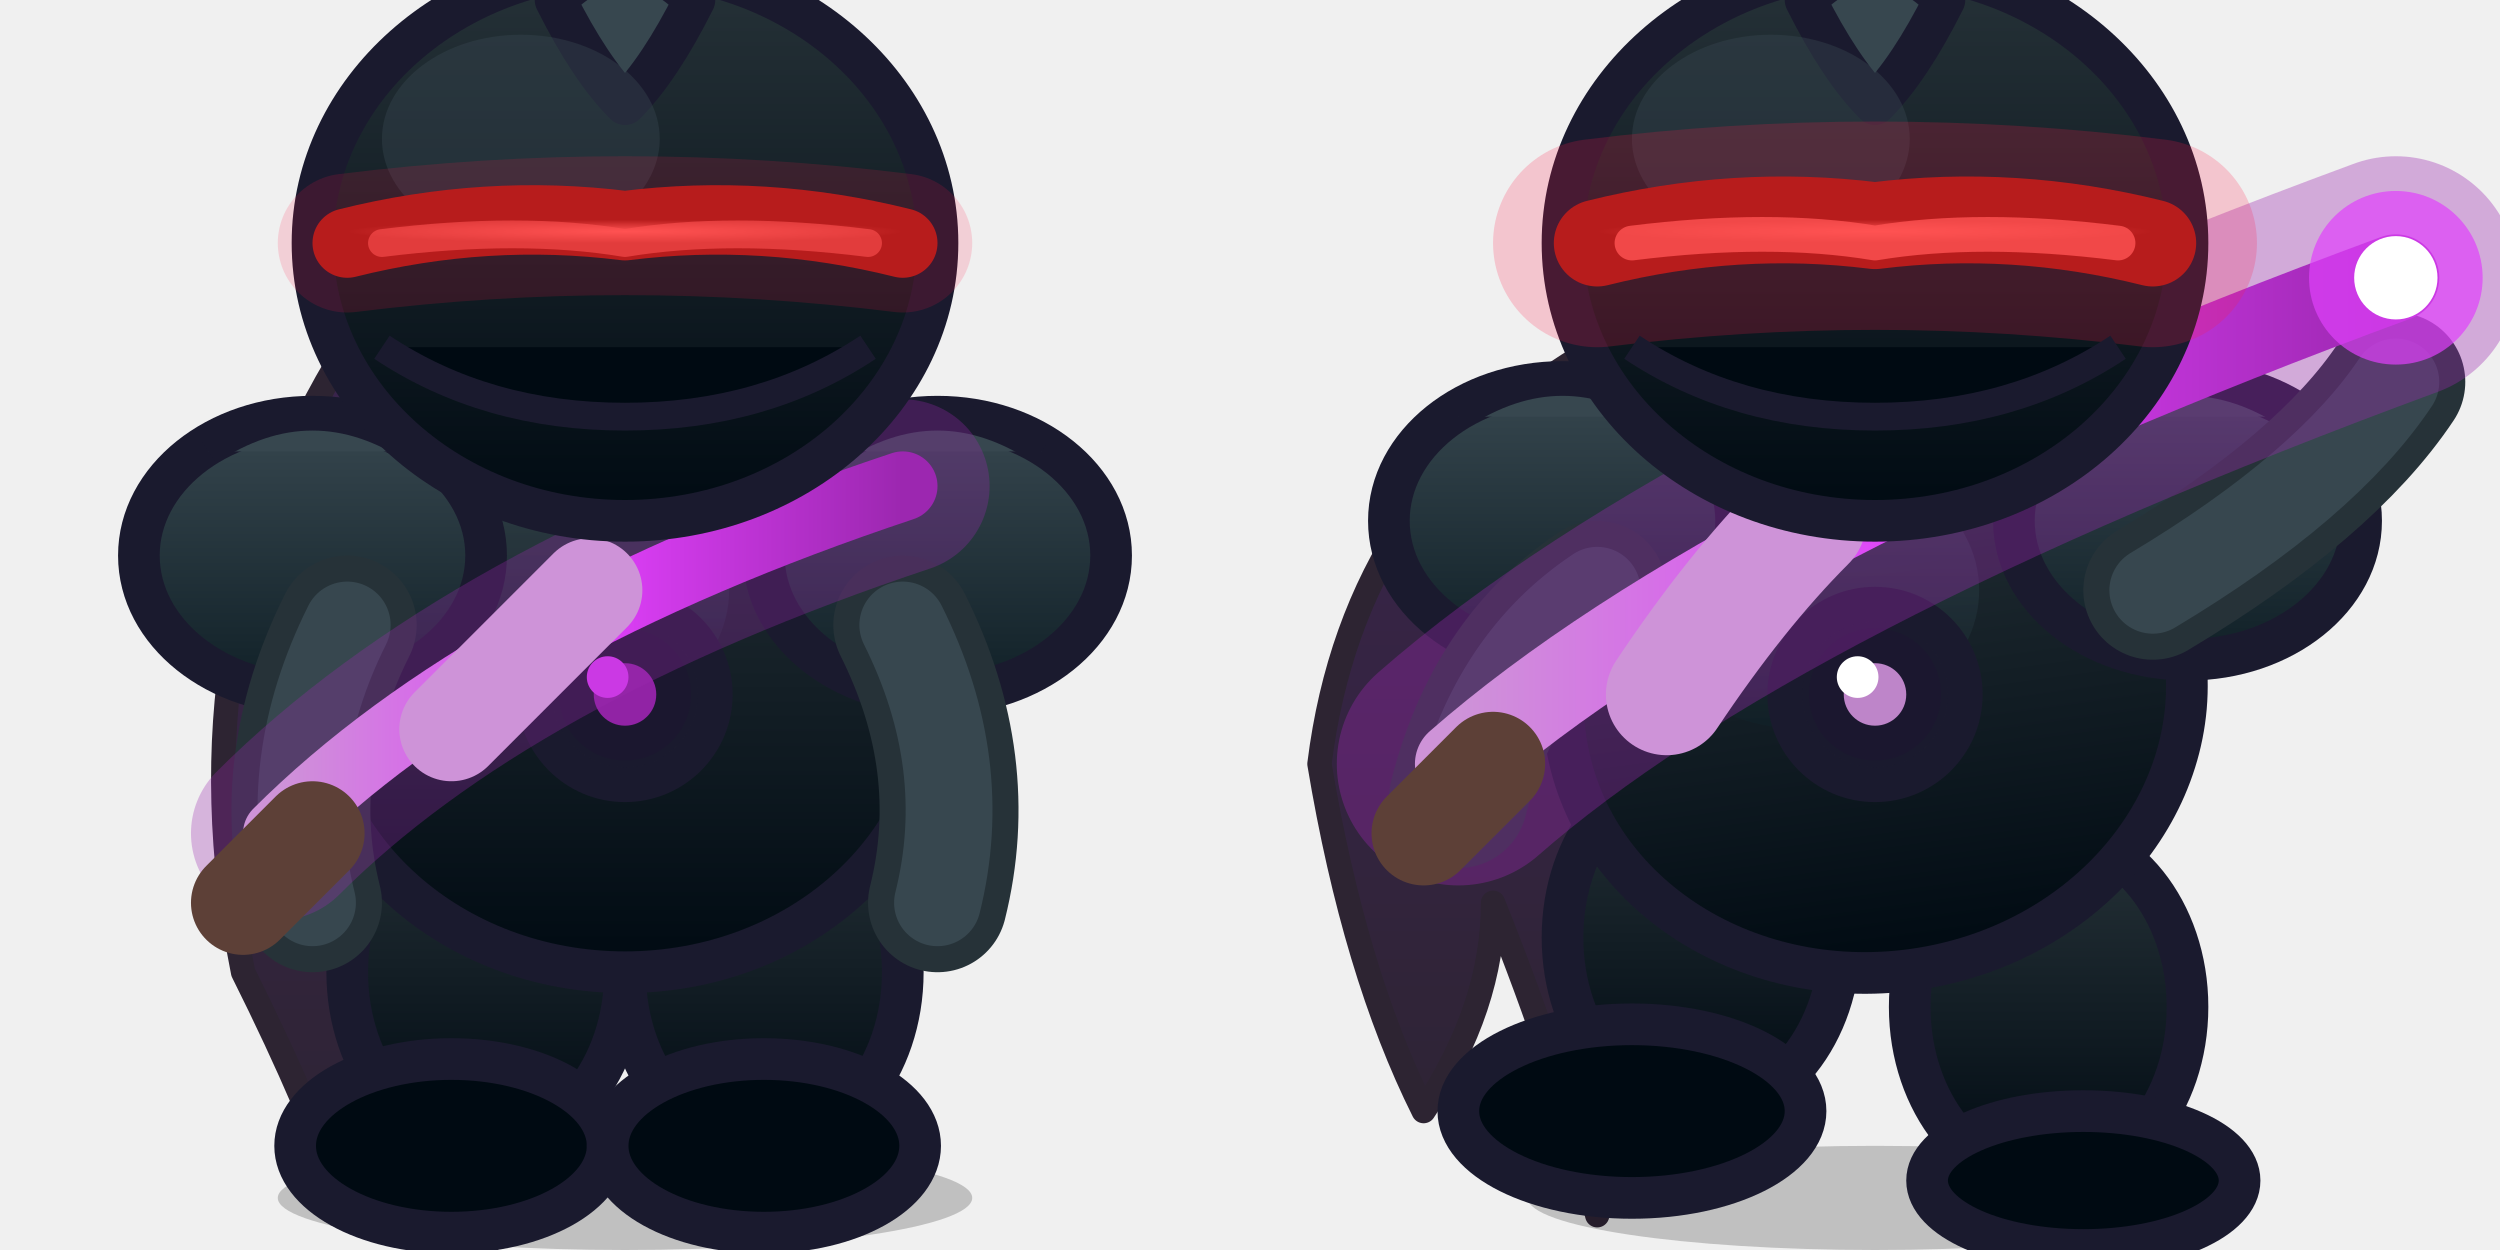
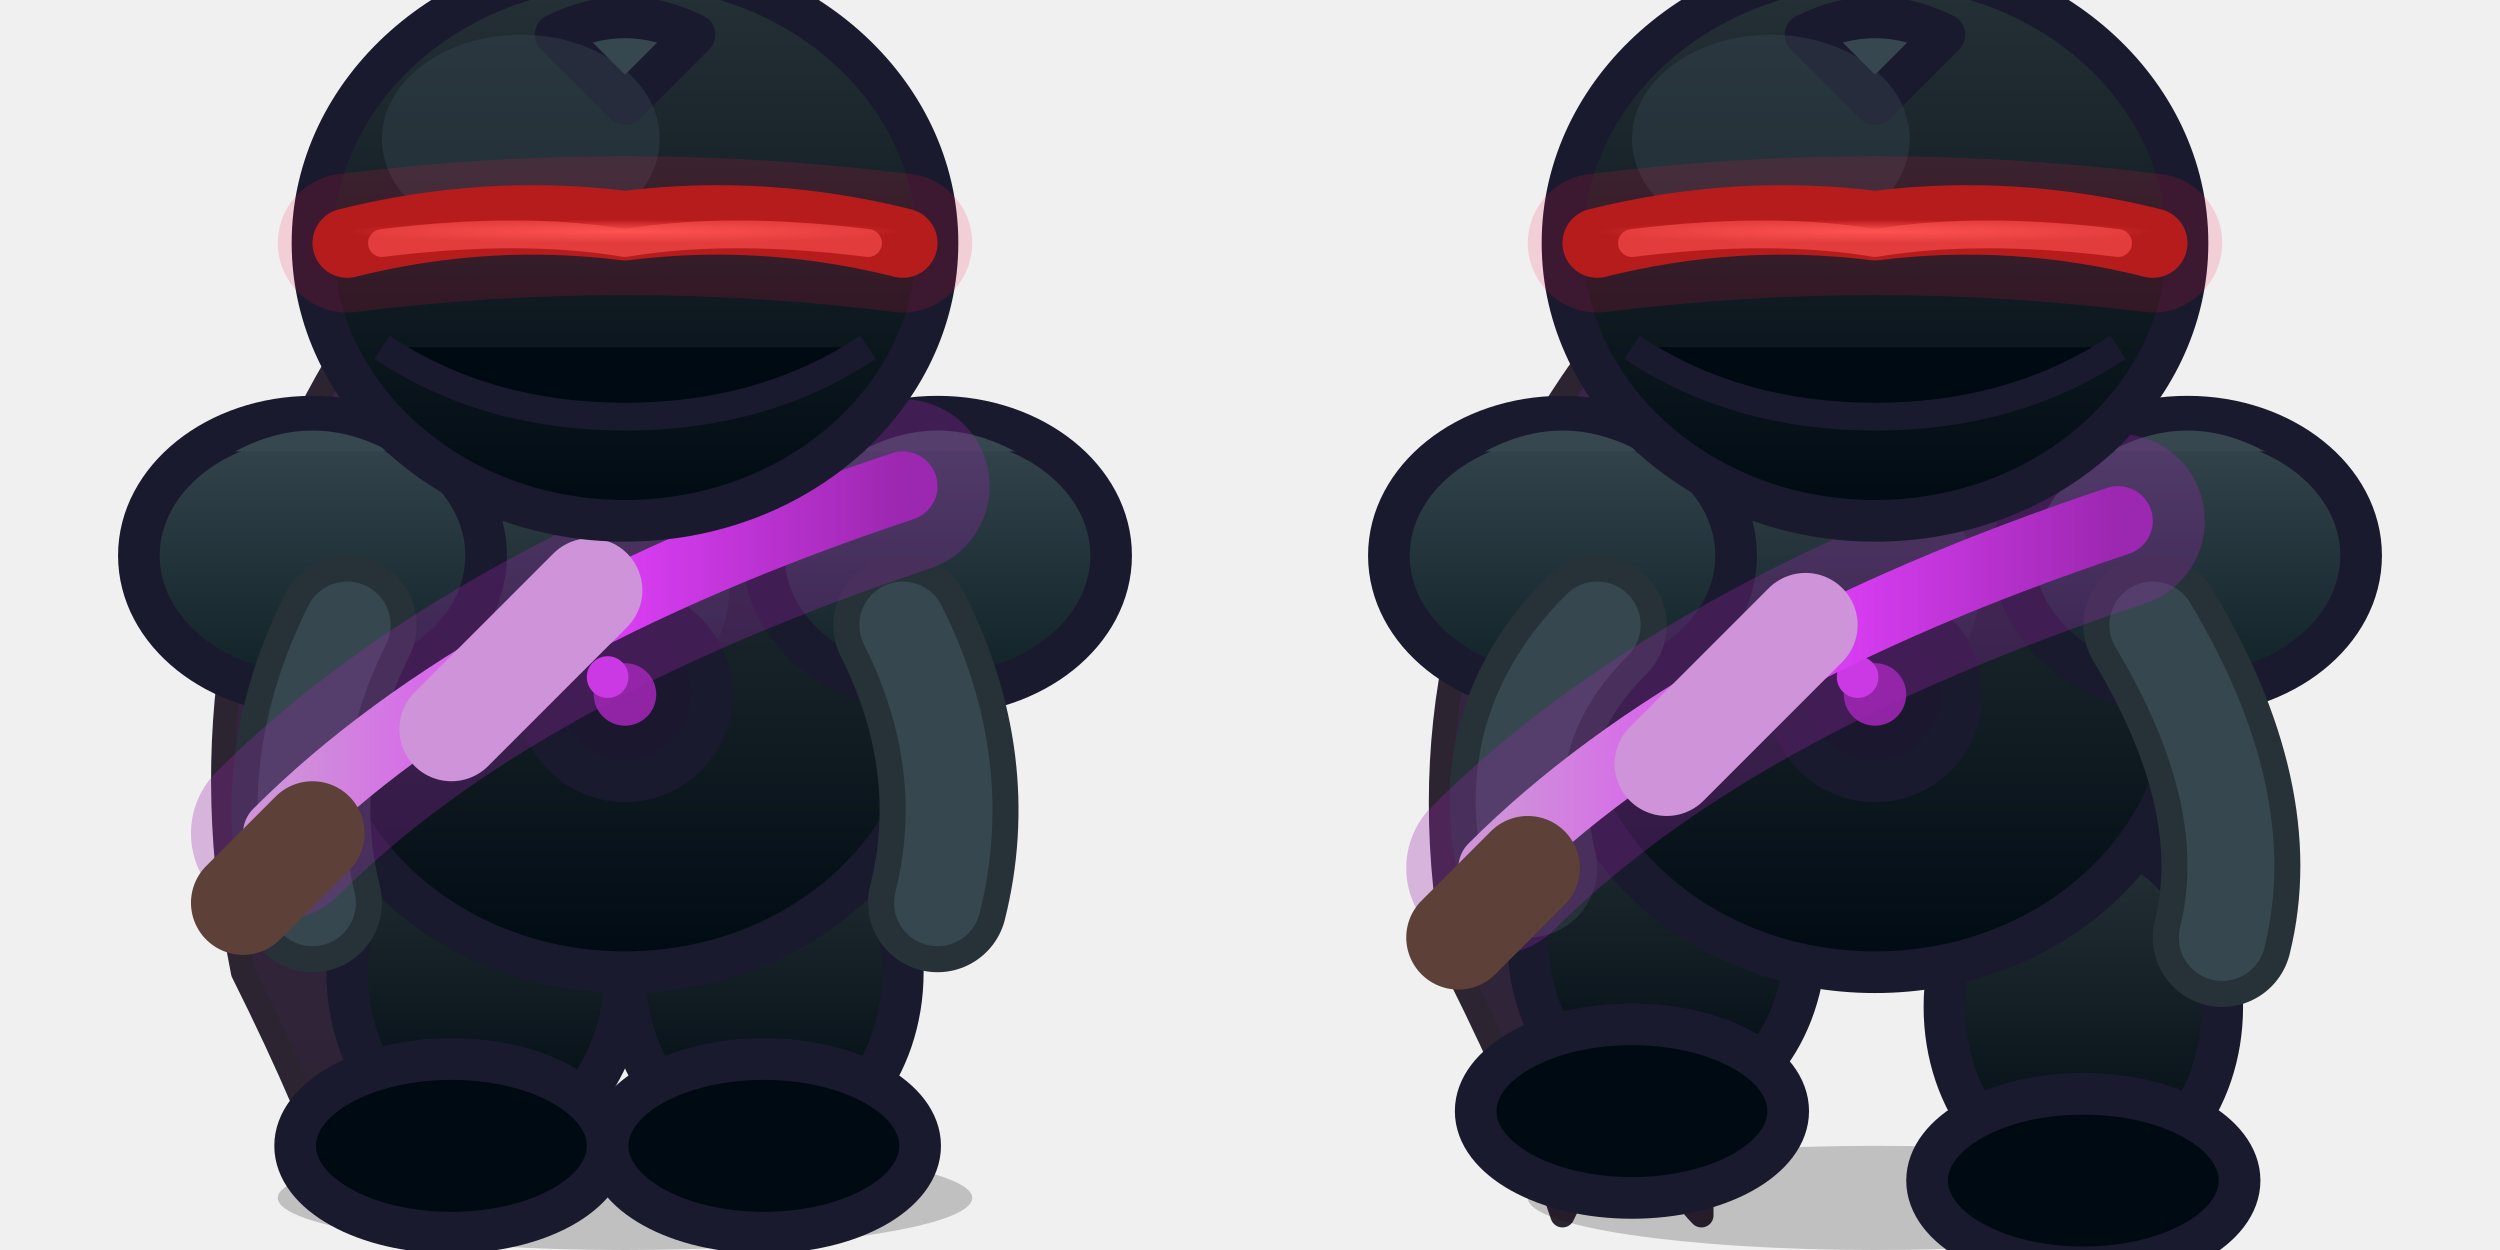
- <svg xmlns="http://www.w3.org/2000/svg" viewBox="0 0 72 36" width="72" height="36" shape-rendering="geometricPrecision">
+ <svg xmlns="http://www.w3.org/2000/svg" viewBox="0 0 72 36" width="288" height="144" shape-rendering="geometricPrecision">
  <defs>
    <linearGradient id="sk-armor" x1="0" y1="0" x2="0" y2="1">
      <stop offset="0%" stop-color="#263238" />
      <stop offset="100%" stop-color="#000a12" />
    </linearGradient>
    <linearGradient id="sk-armor-mid" x1="0" y1="0" x2="0" y2="1">
      <stop offset="0%" stop-color="#37474f" />
      <stop offset="100%" stop-color="#102027" />
    </linearGradient>
    <radialGradient id="sk-sword-glow" cx="0.5" cy="0.5" r="0.5">
      <stop offset="0%" stop-color="#e040fb" stop-opacity="0.9" />
      <stop offset="100%" stop-color="#6a0080" stop-opacity="0" />
    </radialGradient>
    <linearGradient id="sk-sword-blade" x1="0" y1="0" x2="1" y2="0">
      <stop offset="0%" stop-color="#ce93d8" />
      <stop offset="50%" stop-color="#e040fb" />
      <stop offset="100%" stop-color="#9c27b0" />
    </linearGradient>
    <radialGradient id="sk-visor" cx="0.5" cy="0.5" r="0.5">
      <stop offset="0%" stop-color="#ff5252" />
      <stop offset="100%" stop-color="#b71c1c" />
    </radialGradient>
    <linearGradient id="sk-cape" x1="0" y1="0" x2="0" y2="1">
      <stop offset="0%" stop-color="#1a0030" />
      <stop offset="100%" stop-color="#0a0010" />
    </linearGradient>
  </defs>
  <g stroke="#1a1a2e" stroke-width="1.2" stroke-linejoin="round">
    <ellipse cx="18" cy="34.5" rx="10" ry="1.5" fill="#000" opacity="0.2" stroke="none" />
-     <path d="M10,10 Q5,18 7,28 Q9,32 10,35 Q11,33 11,30 Q13,34 14,36 Q14,27 13,22 Q15,26 16,30 Q17,26 16,20Z" fill="url(#sk-cape)" opacity="0.85" stroke="#0a0010" stroke-width="0.7" />
+     <path d="M10,10 Q5,18 7,28 Q9,32 10,35 Q11,33 11,30 Q13,34 14,35 Q14,27 13,22 Q15,26 16,30 Q17,26 16,20Z" fill="url(#sk-cape)" opacity="0.85" stroke="#0a0010" stroke-width="0.7" />
    <ellipse cx="14" cy="28" rx="4" ry="5" fill="url(#sk-armor)" />
    <ellipse cx="22" cy="28" rx="4" ry="5" fill="url(#sk-armor)" />
    <ellipse cx="13" cy="33" rx="4.5" ry="2.5" fill="#000a12" />
    <ellipse cx="22" cy="33" rx="4.5" ry="2.5" fill="#000a12" />
    <ellipse cx="18" cy="20" rx="9" ry="8" fill="url(#sk-armor)" />
    <ellipse cx="16" cy="17" rx="5" ry="4" fill="url(#sk-armor-mid)" opacity="0.7" stroke="none" />
    <ellipse cx="18" cy="20" rx="2.5" ry="2.5" fill="#2d0040" />
    <ellipse cx="18" cy="20" rx="1.5" ry="1.5" fill="#9c27b0" opacity="0.9" />
    <ellipse cx="17.5" cy="19.5" rx="0.6" ry="0.6" fill="#e040fb" stroke="none" />
    <ellipse cx="9" cy="16" rx="5" ry="4" fill="url(#sk-armor-mid)" />
    <path d="M6,13 Q9,11 12,13" fill="#37474f" stroke="#1a1a2e" stroke-width="0.8" />
    <ellipse cx="27" cy="16" rx="5" ry="4" fill="url(#sk-armor-mid)" />
    <path d="M24,13 Q27,11 30,13" fill="#37474f" stroke="#1a1a2e" stroke-width="0.8" />
    <path d="M10,18 Q8,22 9,26" stroke="#263238" stroke-width="4" fill="none" stroke-linecap="round" />
    <path d="M10,18 Q8,22 9,26" stroke="#37474f" stroke-width="2.5" fill="none" stroke-linecap="round" />
    <path d="M26,18 Q28,22 27,26" stroke="#263238" stroke-width="4" fill="none" stroke-linecap="round" />
    <path d="M26,18 Q28,22 27,26" stroke="#37474f" stroke-width="2.5" fill="none" stroke-linecap="round" />
    <path d="M8,24 Q14,18 26,14" stroke="#9c27b0" stroke-width="5" fill="none" stroke-linecap="round" opacity="0.3" />
    <path d="M8,24 Q14,18 26,14" stroke="url(#sk-sword-blade)" stroke-width="2" fill="none" stroke-linecap="round" />
    <path d="M13,21 Q15,19 17,17" stroke="#ce93d8" stroke-width="3" fill="none" stroke-linecap="round" />
    <path d="M7,26 Q8,25 9,24" stroke="#5d4037" stroke-width="3" fill="none" stroke-linecap="round" />
    <ellipse cx="18" cy="11" rx="4" ry="3" fill="url(#sk-armor)" />
    <ellipse cx="18" cy="7" rx="9" ry="8" fill="url(#sk-armor)" />
-     <path d="M16,0 Q18,-2 20,0 Q19,2 18,3 Q17,2 16,0Z" fill="#37474f" />
+     <path d="M16,1 Q18,0 20,1 Q19,2 18,3 Q17,2 16,1Z" fill="#37474f" />
    <ellipse cx="15" cy="4" rx="4" ry="3" fill="#37474f" opacity="0.4" stroke="none" />
    <path d="M10,7 Q18,6 26,7" stroke="#ff1744" stroke-width="4" fill="none" stroke-linecap="round" opacity="0.15" />
    <path d="M10,7 Q14,6 18,6.5 Q22,6 26,7" stroke="url(#sk-visor)" stroke-width="2" fill="none" stroke-linecap="round" />
    <path d="M11,7 Q15,6.5 18,7 Q21,6.5 25,7" stroke="#ff5252" stroke-width="0.8" fill="none" stroke-linecap="round" opacity="0.6" />
    <path d="M11,10 Q14,12 18,12 Q22,12 25,10" fill="#000a12" stroke="#1a1a2e" stroke-width="0.8" />
  </g>
  <g transform="translate(36,0)" stroke="#1a1a2e" stroke-width="1.2" stroke-linejoin="round">
    <ellipse cx="18" cy="34.5" rx="10" ry="1.5" fill="#000" opacity="0.2" stroke="none" />
-     <path d="M10,10 Q3,14 2,22 Q3,28 5,32 Q7,29 7,26 Q9,31 10,35 Q12,28 12,22 Q14,27 15,31 Q16,25 15,18Z" fill="url(#sk-cape)" opacity="0.85" stroke="#0a0010" stroke-width="0.7" />
-     <ellipse cx="13" cy="27" rx="4" ry="5" fill="url(#sk-armor)" />
-     <ellipse cx="23" cy="29" rx="4" ry="5" fill="url(#sk-armor)" />
-     <ellipse cx="11" cy="32" rx="5" ry="2.5" fill="#000a12" />
-     <ellipse cx="24" cy="34" rx="4.5" ry="2" fill="#000a12" />
-     <ellipse cx="18" cy="20" rx="9" ry="8" fill="url(#sk-armor)" transform="rotate(-8,18,20)" />
+     <path d="M10,10 Q4,18 6,28 Q8,32 9,35 Q10,33 10,30 Q12,34 13,35 Q13,27 12,22 Q14,26 15,30 Q16,26 15,20Z" fill="url(#sk-cape)" opacity="0.85" stroke="#0a0010" stroke-width="0.7" />
+     <ellipse cx="12" cy="27" rx="4" ry="5" fill="url(#sk-armor)" />
+     <ellipse cx="24" cy="29" rx="4" ry="5" fill="url(#sk-armor)" />
+     <ellipse cx="11" cy="32" rx="4.5" ry="2.5" fill="#000a12" />
+     <ellipse cx="24" cy="34" rx="4.5" ry="2.5" fill="#000a12" />
+     <ellipse cx="18" cy="20" rx="9" ry="8" fill="url(#sk-armor)" />
    <ellipse cx="16" cy="17" rx="5" ry="4" fill="url(#sk-armor-mid)" opacity="0.7" stroke="none" />
    <ellipse cx="18" cy="20" rx="2.5" ry="2.5" fill="#2d0040" />
-     <ellipse cx="18" cy="20" rx="1.5" ry="1.5" fill="#ce93d8" opacity="0.9" />
-     <ellipse cx="17.5" cy="19.5" rx="0.6" ry="0.6" fill="#fff" stroke="none" />
-     <ellipse cx="9" cy="15" rx="5" ry="4" fill="url(#sk-armor-mid)" />
-     <path d="M6,12 Q9,10 12,12" fill="#37474f" stroke="#1a1a2e" stroke-width="0.8" />
-     <ellipse cx="27" cy="15" rx="5" ry="4" fill="url(#sk-armor-mid)" />
-     <path d="M24,12 Q27,10 30,12" fill="#37474f" stroke="#1a1a2e" stroke-width="0.8" />
-     <path d="M10,17 Q7,19 6,23" stroke="#263238" stroke-width="4" fill="none" stroke-linecap="round" />
-     <path d="M10,17 Q7,19 6,23" stroke="#37474f" stroke-width="2.5" fill="none" stroke-linecap="round" />
-     <path d="M26,17 Q31,14 33,11" stroke="#263238" stroke-width="4" fill="none" stroke-linecap="round" />
-     <path d="M26,17 Q31,14 33,11" stroke="#37474f" stroke-width="2.5" fill="none" stroke-linecap="round" />
-     <path d="M6,22 Q14,15 33,8" stroke="#9c27b0" stroke-width="7" fill="none" stroke-linecap="round" opacity="0.35" />
-     <path d="M6,22 Q14,15 33,8" stroke="url(#sk-sword-blade)" stroke-width="2.5" fill="none" stroke-linecap="round" />
-     <circle cx="33" cy="8" r="2.5" fill="#e040fb" opacity="0.7" stroke="none" />
-     <circle cx="33" cy="8" r="1.2" fill="#fff" stroke="none" />
-     <path d="M12,20 Q14,17 16,15" stroke="#ce93d8" stroke-width="3.5" fill="none" stroke-linecap="round" />
-     <path d="M5,24 Q6,23 7,22" stroke="#5d4037" stroke-width="3" fill="none" stroke-linecap="round" />
+     <ellipse cx="18" cy="20" rx="1.5" ry="1.5" fill="#9c27b0" opacity="0.9" />
+     <ellipse cx="17.5" cy="19.5" rx="0.6" ry="0.6" fill="#e040fb" stroke="none" />
+     <ellipse cx="9" cy="16" rx="5" ry="4" fill="url(#sk-armor-mid)" />
+     <path d="M6,13 Q9,11 12,13" fill="#37474f" stroke="#1a1a2e" stroke-width="0.8" />
+     <ellipse cx="27" cy="16" rx="5" ry="4" fill="url(#sk-armor-mid)" />
+     <path d="M24,13 Q27,11 30,13" fill="#37474f" stroke="#1a1a2e" stroke-width="0.8" />
+     <path d="M10,18 Q7,21 8,25" stroke="#263238" stroke-width="4" fill="none" stroke-linecap="round" />
+     <path d="M10,18 Q7,21 8,25" stroke="#37474f" stroke-width="2.5" fill="none" stroke-linecap="round" />
+     <path d="M26,18 Q29,23 28,27" stroke="#263238" stroke-width="4" fill="none" stroke-linecap="round" />
+     <path d="M26,18 Q29,23 28,27" stroke="#37474f" stroke-width="2.5" fill="none" stroke-linecap="round" />
+     <path d="M7,25 Q13,19 25,15" stroke="#9c27b0" stroke-width="5" fill="none" stroke-linecap="round" opacity="0.3" />
+     <path d="M7,25 Q13,19 25,15" stroke="url(#sk-sword-blade)" stroke-width="2" fill="none" stroke-linecap="round" />
+     <path d="M12,22 Q14,20 16,18" stroke="#ce93d8" stroke-width="3" fill="none" stroke-linecap="round" />
+     <path d="M6,27 Q7,26 8,25" stroke="#5d4037" stroke-width="3" fill="none" stroke-linecap="round" />
    <ellipse cx="18" cy="11" rx="4" ry="3" fill="url(#sk-armor)" />
    <ellipse cx="18" cy="7" rx="9" ry="8" fill="url(#sk-armor)" />
-     <path d="M16,0 Q18,-2 20,0 Q19,2 18,3 Q17,2 16,0Z" fill="#37474f" />
+     <path d="M16,1 Q18,0 20,1 Q19,2 18,3 Q17,2 16,1Z" fill="#37474f" />
    <ellipse cx="15" cy="4" rx="4" ry="3" fill="#37474f" opacity="0.4" stroke="none" />
-     <path d="M10,7 Q18,6 26,7" stroke="#ff1744" stroke-width="6" fill="none" stroke-linecap="round" opacity="0.2" />
-     <path d="M10,7 Q14,6 18,6.5 Q22,6 26,7" stroke="url(#sk-visor)" stroke-width="2.5" fill="none" stroke-linecap="round" />
-     <path d="M11,7 Q15,6.5 18,7 Q21,6.5 25,7" stroke="#ff5252" stroke-width="1" fill="none" stroke-linecap="round" opacity="0.8" />
+     <path d="M10,7 Q18,6 26,7" stroke="#ff1744" stroke-width="4" fill="none" stroke-linecap="round" opacity="0.15" />
+     <path d="M10,7 Q14,6 18,6.5 Q22,6 26,7" stroke="url(#sk-visor)" stroke-width="2" fill="none" stroke-linecap="round" />
+     <path d="M11,7 Q15,6.5 18,7 Q21,6.5 25,7" stroke="#ff5252" stroke-width="0.8" fill="none" stroke-linecap="round" opacity="0.6" />
    <path d="M11,10 Q14,12 18,12 Q22,12 25,10" fill="#000a12" stroke="#1a1a2e" stroke-width="0.8" />
  </g>
</svg>
